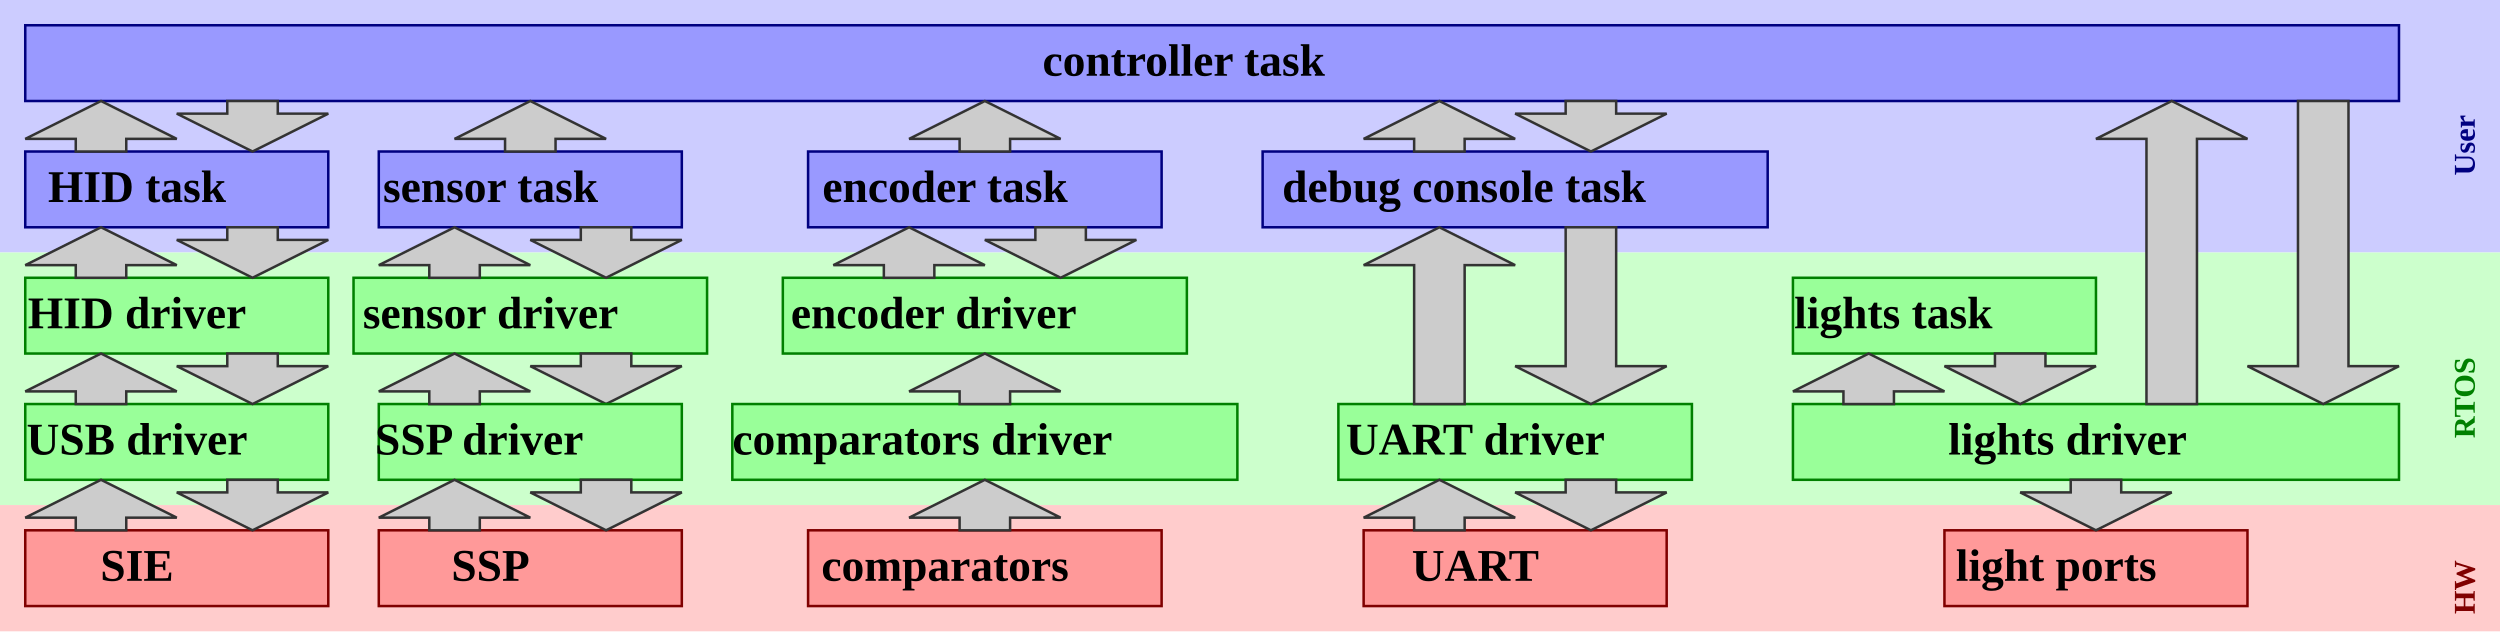
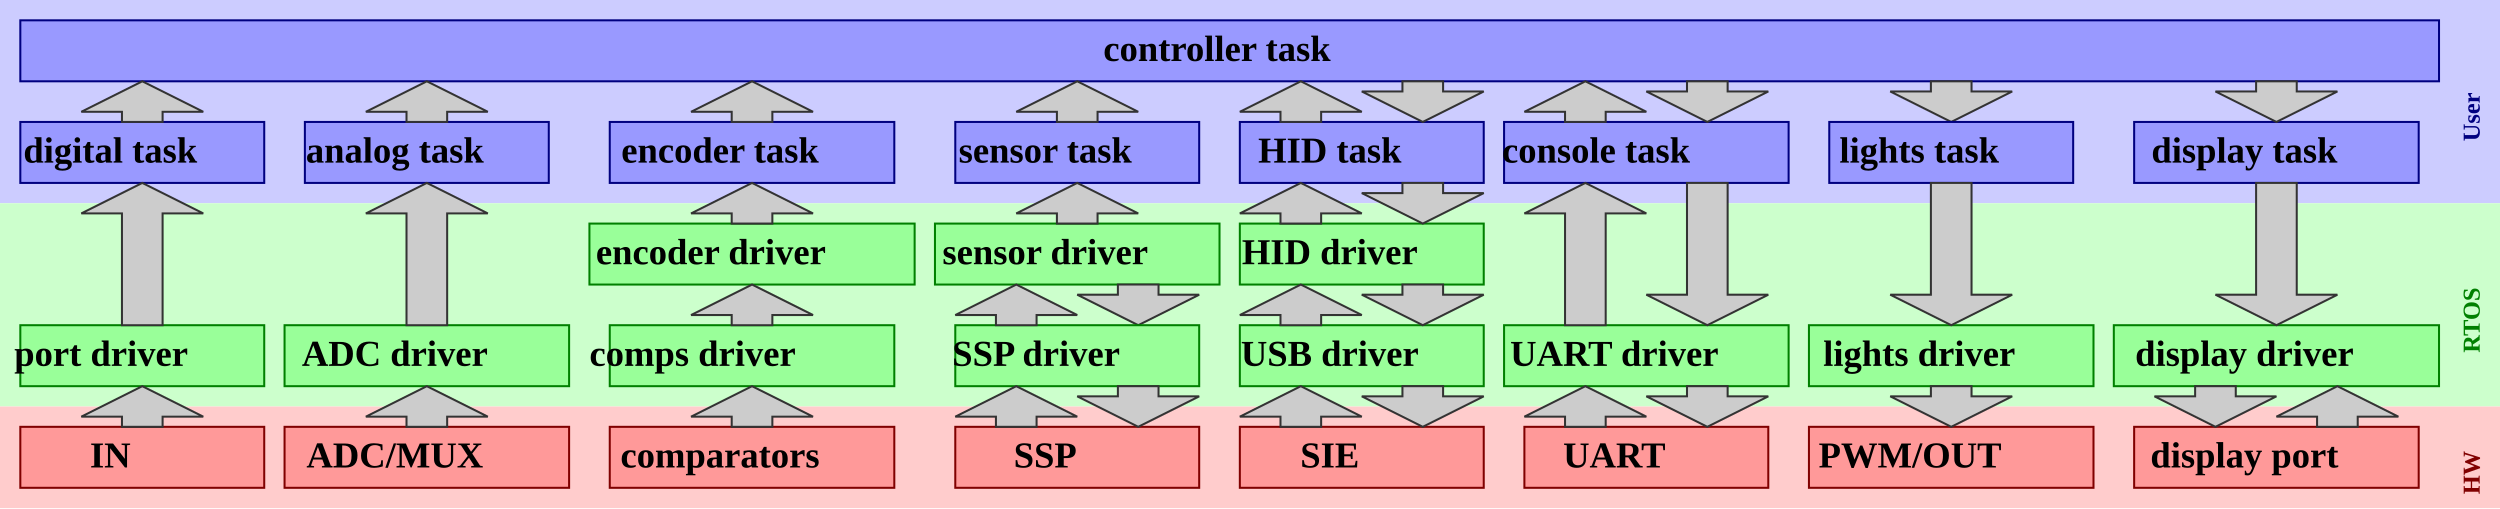
- <svg xmlns="http://www.w3.org/2000/svg" width="990" height="250" id="svg2" version="1.1">
+ <svg xmlns="http://www.w3.org/2000/svg" width="1230" height="250" id="svg2" version="1.1">
  <defs id="defs4" />
-   <g id="layer1" transform="translate(-270,687.6378)">
-     <rect style="color:#000000;fill:#ccccff;fill-opacity:1;fill-rule:nonzero;stroke:none;stroke-width:1;marker:none;visibility:visible;display:inline;overflow:visible;enable-background:accumulate" id="rect3876-8" width="990" height="100" x="270" y="-687.638" />
-     <rect style="color:#000000;fill:#ccffcc;fill-opacity:1;fill-rule:nonzero;stroke:none;stroke-width:1;marker:none;visibility:visible;display:inline;overflow:visible;enable-background:accumulate" id="rect3876" width="990" height="100" x="270" y="-587.638" />
-     <rect style="color:#000000;fill:#ffcccc;fill-opacity:1;fill-rule:nonzero;stroke:none;stroke-width:1;marker:none;visibility:visible;display:inline;overflow:visible;enable-background:accumulate" id="rect3871" width="990" height="50" x="270" y="-487.638" />
-     <g id="g4138" transform="translate(-40.00006,-300)">
+   <g id="layer1" transform="translate(-30,687.6378)">
+     <rect style="color:#000000;fill:#ccccff;fill-opacity:1;fill-rule:nonzero;stroke:none;stroke-width:1;marker:none;visibility:visible;display:inline;overflow:visible;enable-background:accumulate" id="rect3876-8" width="1230" height="100" x="30" y="-687.638" />
+     <rect style="color:#000000;fill:#ccffcc;fill-opacity:1;fill-rule:nonzero;stroke:none;stroke-width:1;marker:none;visibility:visible;display:inline;overflow:visible;enable-background:accumulate" id="rect3876" width="1230" height="100" x="30" y="-587.638" />
+     <rect style="color:#000000;fill:#ffcccc;fill-opacity:1;fill-rule:nonzero;stroke:none;stroke-width:1;marker:none;visibility:visible;display:inline;overflow:visible;enable-background:accumulate" id="rect3871" width="1230" height="50" x="30" y="-487.638" />
+     <g id="g4138" transform="translate(-300.0001,-300)">
      <rect y="-177.638" x="630" height="30" width="140" id="rect3908-3" style="color:#000000;fill:#ff9999;fill-opacity:1;fill-rule:nonzero;stroke:#800000;stroke-width:1;stroke-opacity:1;marker:none;visibility:visible;display:inline;overflow:visible;enable-background:accumulate" />
      <text id="text3910-17" y="-157.638" x="700" style="font-size:18px;font-style:normal;font-weight:bold;line-height:122%;letter-spacing:0px;word-spacing:0px;fill:#000000;fill-opacity:1;stroke:none;font-family:LM Roman 8;-inkscape-font-specification:LM Roman 8" xml:space="preserve">
        <tspan style="text-align:center;text-anchor:middle" y="-157.638" x="700" id="tspan3082">comparators</tspan>
      </text>
    </g>
-     <g id="g4138-8" transform="translate(-270,-230)">
+     <g id="g4138-8" transform="translate(-190,-230)">
      <rect y="-247.638" x="690" height="30" width="120" id="rect3908-3-0" style="color:#000000;fill:#ff9999;fill-opacity:1;fill-rule:nonzero;stroke:#800000;stroke-width:1;stroke-opacity:1;marker:none;visibility:visible;display:inline;overflow:visible;enable-background:accumulate" />
      <text id="text3910-17-4" y="-227.638" x="750" style="font-size:18px;font-style:normal;font-weight:bold;line-height:122%;letter-spacing:0px;word-spacing:0px;fill:#000000;fill-opacity:1;stroke:none;font-family:LM Roman 8;-inkscape-font-specification:LM Roman 8" xml:space="preserve">
        <tspan style="text-align:center;text-anchor:middle" y="-227.638" x="750" id="tspan3912-1-9">SSP</tspan>
      </text>
    </g>
-     <g id="g4138-8-5" transform="translate(-410,-230)">
+     <g id="g4138-8-5" transform="translate(-50,-230)">
      <rect y="-247.638" x="690" height="30" width="120" id="rect3908-3-0-7" style="color:#000000;fill:#ff9999;fill-opacity:1;fill-rule:nonzero;stroke:#800000;stroke-width:1;stroke-opacity:1;marker:none;visibility:visible;display:inline;overflow:visible;enable-background:accumulate" />
      <text id="text3910-17-4-0" y="-227.638" x="750" style="font-size:18px;font-style:normal;font-weight:bold;line-height:122%;letter-spacing:0px;word-spacing:0px;fill:#000000;fill-opacity:1;stroke:none;font-family:LM Roman 8;-inkscape-font-specification:LM Roman 8" xml:space="preserve">
        <tspan style="text-align:center;text-anchor:middle" y="-227.638" x="750" id="tspan3912-1-9-5">SIE</tspan>
      </text>
    </g>
-     <g id="g4138-8-5-9-6" transform="translate(120,-230)">
+     <g id="g4138-8-5-9-6" transform="translate(90,-230)">
      <rect y="-247.638" x="690" height="30" width="120" id="rect3908-3-0-7-1-6" style="color:#000000;fill:#ff9999;fill-opacity:1;fill-rule:nonzero;stroke:#800000;stroke-width:1;stroke-opacity:1;marker:none;visibility:visible;display:inline;overflow:visible;enable-background:accumulate" />
      <text id="text3910-17-4-0-8-6" y="-227.638" x="750" style="font-size:18px;font-style:normal;font-weight:bold;line-height:122%;letter-spacing:0px;word-spacing:0px;fill:#000000;fill-opacity:1;stroke:none;font-family:LM Roman 8;-inkscape-font-specification:LM Roman 8" xml:space="preserve">
        <tspan style="text-align:center;text-anchor:middle" y="-227.638" x="750" id="tspan3912-1-9-5-8-8">UART</tspan>
      </text>
    </g>
-     <g id="g4138-8-5-9" transform="translate(209.9999,-310)">
-       <rect y="-167.638" x="830" height="30" width="120" id="rect3908-3-0-7-1" style="color:#000000;fill:#ff9999;fill-opacity:1;fill-rule:nonzero;stroke:#800000;stroke-width:1;stroke-opacity:1;marker:none;visibility:visible;display:inline;overflow:visible;enable-background:accumulate" />
-       <text id="text3910-17-4-0-8" y="-147.638" x="890" style="font-size:18px;font-style:normal;font-weight:bold;line-height:122%;letter-spacing:0px;word-spacing:0px;fill:#000000;fill-opacity:1;stroke:none;font-family:LM Roman 8;-inkscape-font-specification:LM Roman 8" xml:space="preserve">
-         <tspan style="text-align:center;text-anchor:middle" y="-147.638" x="890" id="tspan3912-1-9-5-8">light ports</tspan>
-       </text>
-     </g>
-     <g id="g3102" transform="translate(-50,2e-5)">
+     <g id="g4138-8-5-9" transform="translate(99.99994,-310)">
+       <g id="g3417">
+         <rect style="color:#000000;fill:#ff9999;fill-opacity:1;fill-rule:nonzero;stroke:#800000;stroke-width:1;stroke-opacity:1;marker:none;visibility:visible;display:inline;overflow:visible;enable-background:accumulate" id="rect3908-3-0-7-1" width="140" height="30" x="820" y="-167.638" />
+         <text xml:space="preserve" style="font-size:18px;font-style:normal;font-weight:bold;line-height:122%;letter-spacing:0px;word-spacing:0px;fill:#000000;fill-opacity:1;stroke:none;font-family:LM Roman 8;-inkscape-font-specification:LM Roman 8" x="890" y="-147.638" id="text3910-17-4-0-8">
+           <tspan id="tspan3912-1-9-5-8" x="890" y="-147.638" style="text-align:center;text-anchor:middle">PWM/OUT</tspan>
+         </text>
+       </g>
+     </g>
+     <g id="g3102" transform="translate(-310,-5.2343751e-6)">
      <g id="g3147" transform="translate(-20,130)">
        <rect style="color:#000000;fill:#99ff99;fill-opacity:1;fill-rule:nonzero;stroke:#008000;stroke-width:1;stroke-opacity:1;marker:none;visibility:visible;display:inline;overflow:visible;enable-background:accumulate" id="rect3908" width="160" height="30" x="650" y="-707.638" />
        <text xml:space="preserve" style="font-size:18px;font-style:normal;font-weight:bold;line-height:122%;letter-spacing:0px;word-spacing:0px;fill:#000000;fill-opacity:1;stroke:none;font-family:LM Roman 8;-inkscape-font-specification:LM Roman 8" x="730" y="-687.638" id="text3910">
          <tspan id="tspan3086" x="730" y="-687.638" style="text-align:center;text-anchor:middle">encoder driver</tspan>
        </text>
      </g>
    </g>
-     <g id="g3582" transform="translate(-540,1.4765625e-5)">
+     <g id="g3582" transform="translate(-460,4.7656249e-6)">
      <rect y="-577.638" x="950" height="30" width="140" id="rect3908-4" style="color:#000000;fill:#99ff99;fill-opacity:1;fill-rule:nonzero;stroke:#008000;stroke-width:1;stroke-opacity:1;marker:none;visibility:visible;display:inline;overflow:visible;enable-background:accumulate" />
      <text id="text3910-1" y="-557.638" x="1020" style="font-size:18px;font-style:normal;font-weight:bold;line-height:122%;letter-spacing:0px;word-spacing:0px;fill:#000000;fill-opacity:1;stroke:none;font-family:LM Roman 8;-inkscape-font-specification:LM Roman 8" xml:space="preserve">
        <tspan style="text-align:center;text-anchor:middle" y="-557.638" x="1020" id="tspan3062">sensor driver</tspan>
      </text>
    </g>
-     <g id="g3954" transform="translate(-750,2.7382813e-5)">
+     <g id="g3954" transform="translate(-390,-5.2343751e-6)">
      <rect y="-527.638" x="1030" height="30" width="120" id="rect3908-4-9" style="color:#000000;fill:#99ff99;fill-opacity:1;fill-rule:nonzero;stroke:#008000;stroke-width:1;stroke-opacity:1;marker:none;visibility:visible;display:inline;overflow:visible;enable-background:accumulate" />
      <text id="text3910-1-0" y="-507.638" x="1090" style="font-size:18px;font-style:normal;font-weight:bold;line-height:122%;letter-spacing:0px;word-spacing:0px;fill:#000000;fill-opacity:1;stroke:none;font-family:LM Roman 8;-inkscape-font-specification:LM Roman 8" xml:space="preserve">
        <tspan style="text-align:center;text-anchor:middle" y="-507.638" x="1090" id="tspan3912-0-3">USB driver</tspan>
      </text>
    </g>
-     <rect style="color:#000000;fill:#99ff99;fill-opacity:1;fill-rule:nonzero;stroke:#008000;stroke-width:1;stroke-opacity:1;marker:none;visibility:visible;display:inline;overflow:visible;enable-background:accumulate" id="rect3908-4-9-7" width="240" height="30" x="980" y="-527.638" />
-     <text xml:space="preserve" style="font-size:18px;font-style:normal;font-weight:bold;line-height:122%;letter-spacing:0px;word-spacing:0px;fill:#000000;fill-opacity:1;stroke:none;font-family:LM Roman 8;-inkscape-font-specification:LM Roman 8" x="1100" y="-507.638" id="text3910-1-0-1">
-       <tspan id="tspan3912-0-3-7" x="1100" y="-507.638" style="text-align:center;text-anchor:middle">lights driver</tspan>
-     </text>
-     <rect style="color:#000000;fill:#9999ff;fill-opacity:1;fill-rule:nonzero;stroke:#000080;stroke-width:1;stroke-opacity:1;marker:none;visibility:visible;display:inline;overflow:visible;enable-background:accumulate" id="rect3908-4-9-5-0" width="940" height="30" x="280" y="-677.638" />
-     <text xml:space="preserve" style="font-size:18px;font-style:normal;font-weight:bold;line-height:122%;letter-spacing:0px;word-spacing:0px;fill:#000000;fill-opacity:1;stroke:none;font-family:LM Roman 8;-inkscape-font-specification:LM Roman 8" x="750" y="-657.638" id="text3910-1-0-3-6">
-       <tspan id="tspan3912-0-3-0-8" x="750" y="-657.638" style="text-align:center;text-anchor:middle">controller task</tspan>
-     </text>
-     <g id="g3925" transform="translate(-50,2e-5)">
+     <g id="g3236" transform="translate(0,300)">
+       <rect y="-827.638" x="920" height="30" width="140" id="rect3908-4-9-7" style="color:#000000;fill:#99ff99;fill-opacity:1;fill-rule:nonzero;stroke:#008000;stroke-width:1;stroke-opacity:1;marker:none;visibility:visible;display:inline;overflow:visible;enable-background:accumulate" />
+       <text id="text3910-1-0-1" y="-807.638" x="990" style="font-size:18px;font-style:normal;font-weight:bold;line-height:122%;letter-spacing:0px;word-spacing:0px;fill:#000000;fill-opacity:1;stroke:none;font-family:LM Roman 8;-inkscape-font-specification:LM Roman 8" xml:space="preserve">
+         <tspan style="text-align:center;text-anchor:middle" y="-807.638" x="990" id="tspan3912-0-3-7">lights driver</tspan>
+       </text>
+     </g>
+     <rect style="color:#000000;fill:#9999ff;fill-opacity:1;fill-rule:nonzero;stroke:#000080;stroke-width:1;stroke-opacity:1;marker:none;visibility:visible;display:inline;overflow:visible;enable-background:accumulate" id="rect3908-4-9-5-0" width="1190" height="30" x="40" y="-677.638" />
+     <text xml:space="preserve" style="font-size:18px;font-style:normal;font-weight:bold;line-height:122%;letter-spacing:0px;word-spacing:0px;fill:#000000;fill-opacity:1;stroke:none;font-family:LM Roman 8;-inkscape-font-specification:LM Roman 8" x="640" y="-657.638" id="text3910-1-0-3-6">
+       <tspan id="tspan3912-0-3-0-8" x="640" y="-657.638" style="text-align:center;text-anchor:middle">controller task</tspan>
+     </text>
+     <g id="g3925" transform="translate(-310,-5.2343751e-6)">
      <rect y="-627.638" x="640" height="30" width="140" id="rect3908-4-9-5" style="color:#000000;fill:#9999ff;fill-opacity:1;fill-rule:nonzero;stroke:#000080;stroke-width:1;stroke-opacity:1;marker:none;visibility:visible;display:inline;overflow:visible;enable-background:accumulate" />
      <text id="text3910-1-0-3" y="-607.638" x="710" style="font-size:18px;font-style:normal;font-weight:bold;line-height:122%;letter-spacing:0px;word-spacing:0px;fill:#000000;fill-opacity:1;stroke:none;font-family:LM Roman 8;-inkscape-font-specification:LM Roman 8" xml:space="preserve">
        <tspan style="text-align:center;text-anchor:middle" y="-607.638" x="710" id="tspan3912-0-3-0">encoder task</tspan>
      </text>
    </g>
    <text xml:space="preserve" style="font-size:12px;font-style:normal;font-variant:normal;font-weight:bold;font-stretch:normal;text-align:center;line-height:122%;letter-spacing:0px;word-spacing:0px;text-anchor:middle;fill:#800000;fill-opacity:1;stroke:none;font-family:LM Roman 6;-inkscape-font-specification:LM Roman 6 Bold" x="462.638" y="1250" id="text3896" transform="matrix(0,-1,1,0,0,0)">
      <tspan id="tspan3898" x="462.638" y="1250" style="font-size:12px;font-style:normal;font-variant:normal;font-weight:bold;font-stretch:normal;text-align:center;text-anchor:middle;fill:#800000;font-family:LM Roman 6;-inkscape-font-specification:LM Roman 6 Bold">HW</tspan>
    </text>
    <text xml:space="preserve" style="font-size:12px;font-style:normal;font-variant:normal;font-weight:bold;font-stretch:normal;text-align:center;line-height:122%;letter-spacing:0px;word-spacing:0px;text-anchor:middle;fill:#008000;fill-opacity:1;stroke:none;font-family:LM Roman 6;-inkscape-font-specification:LM Roman 6 Bold" x="537.638" y="1250" id="text3900" transform="matrix(0,-1,1,0,0,0)">
      <tspan x="537.638" y="1250" style="font-size:12px;font-style:normal;font-variant:normal;font-weight:bold;font-stretch:normal;text-align:center;text-anchor:middle;fill:#008000;font-family:LM Roman 6;-inkscape-font-specification:LM Roman 6 Bold" id="tspan4031">RTOS</tspan>
    </text>
    <text xml:space="preserve" style="font-size:12px;font-style:normal;font-variant:normal;font-weight:bold;font-stretch:normal;text-align:center;line-height:122%;letter-spacing:0px;word-spacing:0px;text-anchor:middle;fill:#000080;fill-opacity:1;stroke:none;font-family:LM Roman 6;-inkscape-font-specification:LM Roman 6 Bold" x="637.638" y="1250" id="text3904" transform="matrix(0,-1,1,0,0,0)">
      <tspan x="637.638" y="1250" style="font-size:12px;font-style:normal;font-variant:normal;font-weight:bold;font-stretch:normal;text-align:center;text-anchor:middle;fill:#000080;font-family:LM Roman 6;-inkscape-font-specification:LM Roman 6 Bold" id="tspan4645">User</tspan>
    </text>
-     <g id="g3468" transform="translate(-480,1.4765625e-5)">
-       <rect y="-627.638" x="900" height="30" width="120" id="rect3908-4-9-5-00" style="color:#000000;fill:#9999ff;fill-opacity:1;fill-rule:nonzero;stroke:#000080;stroke-width:1;stroke-opacity:1;marker:none;visibility:visible;display:inline;overflow:visible;enable-background:accumulate" />
-       <text id="text3910-1-0-3-4" y="-607.638" x="960" style="font-size:18px;font-style:normal;font-weight:bold;line-height:122%;letter-spacing:0px;word-spacing:0px;fill:#000000;fill-opacity:1;stroke:none;font-family:LM Roman 8;-inkscape-font-specification:LM Roman 8" xml:space="preserve">
-         <tspan style="text-align:center;text-anchor:middle" y="-607.638" x="960" id="tspan3912-0-3-0-1">sensor task</tspan>
-       </text>
-     </g>
-     <g id="g3920" transform="translate(-750,2.7382813e-5)">
+     <g id="g3425" transform="translate(90,300)">
+       <rect y="-927.638" x="410" height="30" width="120" id="rect3908-4-9-5-00" style="color:#000000;fill:#9999ff;fill-opacity:1;fill-rule:nonzero;stroke:#000080;stroke-width:1;stroke-opacity:1;marker:none;visibility:visible;display:inline;overflow:visible;enable-background:accumulate" />
+       <text id="text3910-1-0-3-4" y="-907.638" x="470" style="font-size:18px;font-style:normal;font-weight:bold;line-height:122%;letter-spacing:0px;word-spacing:0px;fill:#000000;fill-opacity:1;stroke:none;font-family:LM Roman 8;-inkscape-font-specification:LM Roman 8" xml:space="preserve">
+         <tspan style="text-align:center;text-anchor:middle" y="-907.638" x="470" id="tspan3912-0-3-0-1">sensor task</tspan>
+       </text>
+     </g>
+     <g id="g3920" transform="translate(-390,-5.2343751e-6)">
      <rect y="-627.638" x="1030" height="30" width="120" id="rect3908-4-9-5-3" style="color:#000000;fill:#9999ff;fill-opacity:1;fill-rule:nonzero;stroke:#000080;stroke-width:1;stroke-opacity:1;marker:none;visibility:visible;display:inline;overflow:visible;enable-background:accumulate" />
      <text id="text3910-1-0-3-7" y="-607.638" x="1090" style="font-size:18px;font-style:normal;font-weight:bold;line-height:122%;letter-spacing:0px;word-spacing:0px;fill:#000000;fill-opacity:1;stroke:none;font-family:LM Roman 8;-inkscape-font-specification:LM Roman 8" xml:space="preserve">
        <tspan style="text-align:center;text-anchor:middle" y="-607.638" x="1090" id="tspan3912-0-3-0-4">HID task</tspan>
      </text>
    </g>
-     <g id="g3949" transform="translate(-750,2.7382813e-5)">
+     <g id="g3949" transform="translate(-390,-5.2343751e-6)">
      <rect y="-577.638" x="1030" height="30" width="120" id="rect3908-4-9-6-5-6" style="color:#000000;fill:#99ff99;fill-opacity:1;fill-rule:nonzero;stroke:#008000;stroke-width:1;stroke-opacity:1;marker:none;visibility:visible;display:inline;overflow:visible;enable-background:accumulate" />
      <text id="text3910-1-0-3-7-0" y="-557.638" x="1090" style="font-size:18px;font-style:normal;font-weight:bold;line-height:122%;letter-spacing:0px;word-spacing:0px;fill:#000000;fill-opacity:1;stroke:none;font-family:LM Roman 8;-inkscape-font-specification:LM Roman 8" xml:space="preserve">
        <tspan style="text-align:center;text-anchor:middle" y="-557.638" x="1090" id="tspan3912-0-3-0-4-0">HID driver</tspan>
      </text>
    </g>
-     <path style="fill:#cccccc;fill-opacity:1;stroke:#333333;stroke-width:1px;stroke-linecap:butt;stroke-linejoin:miter;stroke-opacity:1" d="m 510,-547.638 10,0 0,5 20,0 -30,15 -30,-15 20,0 0,-5 z" id="path4145-9-9-7-4-4-0" />
-     <g transform="translate(-540,50.00001)" id="g3473-6">
+     <path style="fill:#cccccc;fill-opacity:1;stroke:#333333;stroke-width:1px;stroke-linecap:butt;stroke-linejoin:miter;stroke-opacity:1" d="m 590,-547.638 10,0 0,5 20,0 -30,15 -30,-15 20,0 0,-5 z" id="path4145-9-9-7-4-4-0" />
+     <g transform="translate(-460,50)" id="g3473-6">
      <g id="g3505">
        <rect style="color:#000000;fill:#99ff99;fill-opacity:1;fill-rule:nonzero;stroke:#008000;stroke-width:1;stroke-opacity:1;marker:none;visibility:visible;display:inline;overflow:visible;enable-background:accumulate" id="rect3908-4-1" width="120" height="30" x="960" y="-577.638" />
        <text xml:space="preserve" style="font-size:18px;font-style:normal;font-weight:bold;line-height:122%;letter-spacing:0px;word-spacing:0px;fill:#000000;fill-opacity:1;stroke:none;font-family:LM Roman 8;-inkscape-font-specification:LM Roman 8" x="1020" y="-557.638" id="text3910-1-5">
          <tspan id="tspan3062-3" x="1020" y="-557.638" style="text-align:center;text-anchor:middle">SSP driver</tspan>
        </text>
      </g>
    </g>
-     <g id="g3944" transform="translate(-30,1e-5)">
+     <g id="g3944" transform="translate(-60,-5.2343751e-6)">
      <rect y="-527.638" x="830" height="30" width="140" id="rect3908-4-9-7-3-4" style="color:#000000;fill:#99ff99;fill-opacity:1;fill-rule:nonzero;stroke:#008000;stroke-width:1;stroke-opacity:1;marker:none;visibility:visible;display:inline;overflow:visible;enable-background:accumulate" />
      <text id="text3910-1-0-1-0-3" y="-507.638" x="900" style="font-size:18px;font-style:normal;font-weight:bold;line-height:122%;letter-spacing:0px;word-spacing:0px;fill:#000000;fill-opacity:1;stroke:none;font-family:LM Roman 8;-inkscape-font-specification:LM Roman 8" xml:space="preserve">
        <tspan style="text-align:center;text-anchor:middle" y="-507.638" x="900" id="tspan3912-0-3-7-5-1">UART driver</tspan>
      </text>
    </g>
-     <g id="g3468-2" transform="translate(-180,-9.999993)">
+     <g id="g3468-2" transform="translate(-180,-10.00001)">
      <g id="g3641" transform="translate(90,10)">
-         <rect style="color:#000000;fill:#9999ff;fill-opacity:1;fill-rule:nonzero;stroke:#000080;stroke-width:1;stroke-opacity:1;marker:none;visibility:visible;display:inline;overflow:visible;enable-background:accumulate" id="rect3908-4-9-5-00-1" width="200" height="30" x="860" y="-627.638" />
-         <text xml:space="preserve" style="font-size:18px;font-style:normal;font-weight:bold;line-height:122%;letter-spacing:0px;word-spacing:0px;fill:#000000;fill-opacity:1;stroke:none;font-family:LM Roman 8;-inkscape-font-specification:LM Roman 8" x="960" y="-607.638" id="text3910-1-0-3-4-9">
-           <tspan id="tspan3912-0-3-0-1-1" x="960" y="-607.638" style="text-align:center;text-anchor:middle">debug console task</tspan>
-         </text>
-       </g>
-     </g>
-     <g transform="translate(-60,50.00002)" id="g3102-7">
+         <g id="g3185" transform="translate(0,-1.2617188e-5)">
+           <rect y="-627.638" x="860" height="30" width="140" id="rect3908-4-9-5-00-1" style="color:#000000;fill:#9999ff;fill-opacity:1;fill-rule:nonzero;stroke:#000080;stroke-width:1;stroke-opacity:1;marker:none;visibility:visible;display:inline;overflow:visible;enable-background:accumulate" />
+           <text id="text3910-1-0-3-4-9" y="-607.638" x="930" style="font-size:18px;font-style:normal;font-weight:bold;line-height:122%;letter-spacing:0px;word-spacing:0px;fill:#000000;fill-opacity:1;stroke:none;font-family:LM Roman 8;-inkscape-font-specification:LM Roman 8" xml:space="preserve">
+             <tspan style="text-align:center;text-anchor:middle" y="-607.638" x="930" id="tspan3912-0-3-0-1-1">console task</tspan>
+           </text>
+         </g>
+       </g>
+     </g>
+     <g transform="translate(-320,49.99999)" id="g3102-7">
      <g id="g3147-1" transform="translate(-20,130)">
        <g id="g3676" transform="translate(10,-1.6171875e-6)">
-           <rect y="-707.638" x="630" height="30" width="200" id="rect3908-35" style="color:#000000;fill:#99ff99;fill-opacity:1;fill-rule:nonzero;stroke:#008000;stroke-width:1;stroke-opacity:1;marker:none;visibility:visible;display:inline;overflow:visible;enable-background:accumulate" />
-           <text id="text3910-8" y="-687.638" x="730" style="font-size:18px;font-style:normal;font-weight:bold;line-height:122%;letter-spacing:0px;word-spacing:0px;fill:#000000;fill-opacity:1;stroke:none;font-family:LM Roman 8;-inkscape-font-specification:LM Roman 8" xml:space="preserve">
-             <tspan style="text-align:center;text-anchor:middle" y="-687.638" x="730" id="tspan3086-1">comparators driver</tspan>
-           </text>
+           <g id="g3262">
+             <rect style="color:#000000;fill:#99ff99;fill-opacity:1;fill-rule:nonzero;stroke:#008000;stroke-width:1;stroke-opacity:1;marker:none;visibility:visible;display:inline;overflow:visible;enable-background:accumulate" id="rect3908-35" width="140" height="30" x="660" y="-707.638" />
+             <text xml:space="preserve" style="font-size:18px;font-style:normal;font-weight:bold;line-height:122%;letter-spacing:0px;word-spacing:0px;fill:#000000;fill-opacity:1;stroke:none;font-family:LM Roman 8;-inkscape-font-specification:LM Roman 8" x="730" y="-687.638" id="text3910-8">
+               <tspan id="tspan3086-1" x="730" y="-687.638" style="text-align:center;text-anchor:middle">comps driver</tspan>
+             </text>
+           </g>
        </g>
      </g>
    </g>
-     <g id="g3403-4" transform="translate(30,230)">
-       <g id="g3801" transform="translate(0,-2.6171874e-6)">
-         <rect style="color:#000000;fill:#99ff99;fill-opacity:1;fill-rule:nonzero;stroke:#008000;stroke-width:1;stroke-opacity:1;marker:none;visibility:visible;display:inline;overflow:visible;enable-background:accumulate" id="rect3908-4-9-6-5-9" width="120" height="30" x="950" y="-807.638" />
-         <text xml:space="preserve" style="font-size:18px;font-style:normal;font-weight:bold;line-height:122%;letter-spacing:0px;word-spacing:0px;fill:#000000;fill-opacity:1;stroke:none;font-family:LM Roman 8;-inkscape-font-specification:LM Roman 8" x="1010" y="-787.638" id="text3910-1-0-3-7-7">
-           <tspan id="tspan3912-0-3-0-4-5" x="1010" y="-787.638" style="text-align:center;text-anchor:middle">lights task</tspan>
-         </text>
-       </g>
-     </g>
-     <path style="fill:#cccccc;fill-opacity:1;stroke:#333333;stroke-width:1px;stroke-linecap:butt;stroke-linejoin:miter;stroke-opacity:1" d="m 660,-477.638 10,0 0,-5 20,0 -30,-15 -30,15 20,0 0,5 z" id="path4145-4" />
-     <path style="fill:#cccccc;fill-opacity:1;stroke:#333333;stroke-width:1px;stroke-linecap:butt;stroke-linejoin:miter;stroke-opacity:1" d="m 370,-497.638 10,0 0,5 20,0 -30,15 -30,-15 20,0 0,-5 z" id="path4145-9-9" />
-     <path style="fill:#cccccc;fill-opacity:1;stroke:#333333;stroke-width:1px;stroke-linecap:butt;stroke-linejoin:miter;stroke-opacity:1" d="m 310,-477.638 10,0 0,-5 20,0 -30,-15 -30,15 20,0 0,5 z" id="path4145-4-5-0" />
-     <path style="fill:#cccccc;fill-opacity:1;stroke:#333333;stroke-width:1px;stroke-linecap:butt;stroke-linejoin:miter;stroke-opacity:1" d="m 1100,-497.638 10,0 0,5 20,0 -30,15 -30,-15 20,0 0,-5 z" id="path4145-9-9-5" />
-     <path style="fill:#cccccc;fill-opacity:1;stroke:#333333;stroke-width:1px;stroke-linecap:butt;stroke-linejoin:miter;stroke-opacity:1" d="m 370,-547.638 10,0 0,5 20,0 -30,15 -30,-15 20,0 0,-5 z" id="path4145-9-9-7-4-4" />
-     <path style="fill:#cccccc;fill-opacity:1;stroke:#333333;stroke-width:1px;stroke-linecap:butt;stroke-linejoin:miter;stroke-opacity:1" d="m 310,-527.638 10,0 0,-5 20,0 -30,-15 -30,15 20,0 0,5 z" id="path4145-4-5-0-1-3" />
-     <path style="fill:#cccccc;fill-opacity:1;stroke:#333333;stroke-width:1px;stroke-linecap:butt;stroke-linejoin:miter;stroke-opacity:1" d="m 450,-527.638 10,0 0,-5 20,0 -30,-15 -30,15 20,0 0,5 z" id="path4145-4-5-0-1-3-0" />
-     <path style="fill:#cccccc;fill-opacity:1;stroke:#333333;stroke-width:1px;stroke-linecap:butt;stroke-linejoin:miter;stroke-opacity:1" d="m 510,-597.638 10,0 0,5 20,0 -30,15 -30,-15 20,0 0,-5 z" id="path4145-9-9-7-4-4-07" />
-     <path style="fill:#cccccc;fill-opacity:1;stroke:#333333;stroke-width:1px;stroke-linecap:butt;stroke-linejoin:miter;stroke-opacity:1" d="m 450,-577.638 10,0 0,-5 20,0 -30,-15 -30,15 20,0 0,5 z" id="path4145-4-5-0-1-3-2" />
-     <path style="fill:#cccccc;fill-opacity:1;stroke:#333333;stroke-width:1px;stroke-linecap:butt;stroke-linejoin:miter;stroke-opacity:1" d="m 510,-497.638 10,0 0,5 20,0 -30,15 -30,-15 20,0 0,-5 z" id="path4145-9-9-7-4-4-0-0" />
-     <path style="fill:#cccccc;fill-opacity:1;stroke:#333333;stroke-width:1px;stroke-linecap:butt;stroke-linejoin:miter;stroke-opacity:1" d="m 450,-477.638 10,0 0,-5 20,0 -30,-15 -30,15 20,0 0,5 z" id="path4145-4-5-0-1-3-0-1" />
-     <path style="fill:#cccccc;fill-opacity:1;stroke:#333333;stroke-width:1px;stroke-linecap:butt;stroke-linejoin:miter;stroke-opacity:1" d="m 900,-497.638 10,0 0,5 20,0 -30,15 -30,-15 20,0 0,-5 z" id="path4145-9-9-4-4" />
-     <path style="fill:#cccccc;fill-opacity:1;stroke:#333333;stroke-width:1px;stroke-linecap:butt;stroke-linejoin:miter;stroke-opacity:1" d="m 840,-477.638 10,0 0,-5 20,0 -30,-15 -30,15 20,0 0,5 z" id="path4145-4-5-0-8-1" />
-     <path style="fill:#cccccc;fill-opacity:1;stroke:#333333;stroke-width:1px;stroke-linecap:butt;stroke-linejoin:miter;stroke-opacity:1" d="m 660,-527.638 10,0 0,-5 20,0 -30,-15 -30,15 20,0 0,5 z" id="path4145-4-5" />
-     <path style="fill:#cccccc;fill-opacity:1;stroke:#333333;stroke-width:1px;stroke-linecap:butt;stroke-linejoin:miter;stroke-opacity:1" d="m 630,-577.638 10,0 0,-5 20,0 -30,-15 -30,15 20,0 0,5 z" id="path4145-4-5-2" />
-     <path style="fill:#cccccc;fill-opacity:1;stroke:#333333;stroke-width:1px;stroke-linecap:butt;stroke-linejoin:miter;stroke-opacity:1" d="m 690,-597.638 10,0 0,5 20,0 -30,15 -30,-15 20,0 0,-5 z" id="path4145-9-9-7-4-4-1" />
-     <path style="fill:#cccccc;fill-opacity:1;stroke:#333333;stroke-width:1px;stroke-linecap:butt;stroke-linejoin:miter;stroke-opacity:1" d="m 900,-597.638 10,0 0,55 20,0 -30,15 -30,-15 20,0 0,-55 z" id="path4145-9-9-4-5-31-8" />
-     <path style="fill:#cccccc;fill-opacity:1;stroke:#333333;stroke-width:1px;stroke-linecap:butt;stroke-linejoin:miter;stroke-opacity:1" d="m 840,-527.638 10,0 0,-55 20,0 -30,-15 -30,15 20,0 0,55 z" id="path4145-4-5-0-8-1-92-4-28-8" />
-     <path style="fill:#cccccc;fill-opacity:1;stroke:#333333;stroke-width:1px;stroke-linecap:butt;stroke-linejoin:miter;stroke-opacity:1" d="m 1190,-647.638 10,0 0,105 20,0 -30,15 -30,-15 20,0 0,-105 z" id="path4145-9-9-4-5-31-2" />
-     <path style="fill:#cccccc;fill-opacity:1;stroke:#333333;stroke-width:1px;stroke-linecap:butt;stroke-linejoin:miter;stroke-opacity:1" d="m 1130,-527.638 10,0 0,-105 20,0 -30,-15 -30,15 20,0 0,105 z" id="path4145-4-5-0-8-1-92-4-28-2" />
-     <path style="fill:#cccccc;fill-opacity:1;stroke:#333333;stroke-width:1px;stroke-linecap:butt;stroke-linejoin:miter;stroke-opacity:1" d="m 1070,-547.638 10,0 0,5 20,0 -30,15 -30,-15 20,0 0,-5 z" id="path4145-9-9-7-4-4-9" />
-     <path style="fill:#cccccc;fill-opacity:1;stroke:#333333;stroke-width:1px;stroke-linecap:butt;stroke-linejoin:miter;stroke-opacity:1" d="m 1010,-527.638 10,0 0,-5 20,0 -30,-15 -30,15 20,0 0,5 z" id="path4145-4-5-0-1-3-6" />
-     <path style="fill:#cccccc;fill-opacity:1;stroke:#333333;stroke-width:1px;stroke-linecap:butt;stroke-linejoin:miter;stroke-opacity:1" d="m 370,-597.638 10,0 0,5 20,0 -30,15 -30,-15 20,0 0,-5 z" id="path4145-9-9-7-4-4-4" />
-     <path style="fill:#cccccc;fill-opacity:1;stroke:#333333;stroke-width:1px;stroke-linecap:butt;stroke-linejoin:miter;stroke-opacity:1" d="m 310,-577.638 10,0 0,-5 20,0 -30,-15 -30,15 20,0 0,5 z" id="path4145-4-5-0-1-3-4" />
-     <path style="fill:#cccccc;fill-opacity:1;stroke:#333333;stroke-width:1px;stroke-linecap:butt;stroke-linejoin:miter;stroke-opacity:1" d="m 480,-627.638 10,0 0,-5 20,0 -30,-15 -30,15 20,0 0,5 z" id="path4145-4-5-0-1-3-4-3" />
-     <path style="fill:#cccccc;fill-opacity:1;stroke:#333333;stroke-width:1px;stroke-linecap:butt;stroke-linejoin:miter;stroke-opacity:1" d="m 660,-627.638 10,0 0,-5 20,0 -30,-15 -30,15 20,0 0,5 z" id="path4145-4-5-0-1-3-4-7" />
-     <path style="fill:#cccccc;fill-opacity:1;stroke:#333333;stroke-width:1px;stroke-linecap:butt;stroke-linejoin:miter;stroke-opacity:1" d="m 900,-647.638 10,0 0,5 20,0 -30,15 -30,-15 20,0 0,-5 z" id="path4145-9-9-7-4-4-4-3" />
-     <path style="fill:#cccccc;fill-opacity:1;stroke:#333333;stroke-width:1px;stroke-linecap:butt;stroke-linejoin:miter;stroke-opacity:1" d="m 840,-627.638 10,0 0,-5 20,0 -30,-15 -30,15 20,0 0,5 z" id="path4145-4-5-0-1-3-4-2" />
-     <path style="fill:#cccccc;fill-opacity:1;stroke:#333333;stroke-width:1px;stroke-linecap:butt;stroke-linejoin:miter;stroke-opacity:1" d="m 370,-647.638 10,0 0,5 20,0 -30,15 -30,-15 20,0 0,-5 z" id="path4145-9-9-7-4-4-4-69" />
-     <path style="fill:#cccccc;fill-opacity:1;stroke:#333333;stroke-width:1px;stroke-linecap:butt;stroke-linejoin:miter;stroke-opacity:1" d="m 310,-627.638 10,0 0,-5 20,0 -30,-15 -30,15 20,0 0,5 z" id="path4145-4-5-0-1-3-4-71" />
+     <path style="fill:#cccccc;fill-opacity:1;stroke:#333333;stroke-width:1px;stroke-linecap:butt;stroke-linejoin:miter;stroke-opacity:1" d="m 400,-477.638 10,0 0,-5 20,0 -30,-15 -30,15 20,0 0,5 z" id="path4145-4" />
+     <path style="fill:#cccccc;fill-opacity:1;stroke:#333333;stroke-width:1px;stroke-linecap:butt;stroke-linejoin:miter;stroke-opacity:1" d="m 730,-497.638 10,0 0,5 20,0 -30,15 -30,-15 20,0 0,-5 z" id="path4145-9-9" />
+     <path style="fill:#cccccc;fill-opacity:1;stroke:#333333;stroke-width:1px;stroke-linecap:butt;stroke-linejoin:miter;stroke-opacity:1" d="m 670,-477.638 10,0 0,-5 20,0 -30,-15 -30,15 20,0 0,5 z" id="path4145-4-5-0" />
+     <path style="fill:#cccccc;fill-opacity:1;stroke:#333333;stroke-width:1px;stroke-linecap:butt;stroke-linejoin:miter;stroke-opacity:1" d="m 990,-497.638 10,0 0,5 20,0 -30,15 -30,-15 20,0 0,-5 z" id="path4145-9-9-5" />
+     <path style="fill:#cccccc;fill-opacity:1;stroke:#333333;stroke-width:1px;stroke-linecap:butt;stroke-linejoin:miter;stroke-opacity:1" d="m 730,-547.638 10,0 0,5 20,0 -30,15 -30,-15 20,0 0,-5 z" id="path4145-9-9-7-4-4" />
+     <path style="fill:#cccccc;fill-opacity:1;stroke:#333333;stroke-width:1px;stroke-linecap:butt;stroke-linejoin:miter;stroke-opacity:1" d="m 670,-527.638 10,0 0,-5 20,0 -30,-15 -30,15 20,0 0,5 z" id="path4145-4-5-0-1-3" />
+     <path style="fill:#cccccc;fill-opacity:1;stroke:#333333;stroke-width:1px;stroke-linecap:butt;stroke-linejoin:miter;stroke-opacity:1" d="m 530,-527.638 10,0 0,-5 20,0 -30,-15 -30,15 20,0 0,5 z" id="path4145-4-5-0-1-3-0" />
+     <path style="fill:#cccccc;fill-opacity:1;stroke:#333333;stroke-width:1px;stroke-linecap:butt;stroke-linejoin:miter;stroke-opacity:1" d="m 560,-577.638 10,0 0,-5 20,0 -30,-15 -30,15 20,0 0,5 z" id="path4145-4-5-0-1-3-2" />
+     <path style="fill:#cccccc;fill-opacity:1;stroke:#333333;stroke-width:1px;stroke-linecap:butt;stroke-linejoin:miter;stroke-opacity:1" d="m 590,-497.638 10,0 0,5 20,0 -30,15 -30,-15 20,0 0,-5 z" id="path4145-9-9-7-4-4-0-0" />
+     <path style="fill:#cccccc;fill-opacity:1;stroke:#333333;stroke-width:1px;stroke-linecap:butt;stroke-linejoin:miter;stroke-opacity:1" d="m 530,-477.638 10,0 0,-5 20,0 -30,-15 -30,15 20,0 0,5 z" id="path4145-4-5-0-1-3-0-1" />
+     <path style="fill:#cccccc;fill-opacity:1;stroke:#333333;stroke-width:1px;stroke-linecap:butt;stroke-linejoin:miter;stroke-opacity:1" d="m 870,-497.638 10,0 0,5 20,0 -30,15 -30,-15 20,0 0,-5 z" id="path4145-9-9-4-4" />
+     <path style="fill:#cccccc;fill-opacity:1;stroke:#333333;stroke-width:1px;stroke-linecap:butt;stroke-linejoin:miter;stroke-opacity:1" d="m 810,-477.638 10,0 0,-5 20,0 -30,-15 -30,15 20,0 0,5 z" id="path4145-4-5-0-8-1" />
+     <path style="fill:#cccccc;fill-opacity:1;stroke:#333333;stroke-width:1px;stroke-linecap:butt;stroke-linejoin:miter;stroke-opacity:1" d="m 400,-527.638 10,0 0,-5 20,0 -30,-15 -30,15 20,0 0,5 z" id="path4145-4-5" />
+     <path style="fill:#cccccc;fill-opacity:1;stroke:#333333;stroke-width:1px;stroke-linecap:butt;stroke-linejoin:miter;stroke-opacity:1" d="m 400,-577.638 10,0 0,-5 20,0 -30,-15 -30,15 20,0 0,5 z" id="path4145-4-5-2" />
+     <path style="fill:#cccccc;fill-opacity:1;stroke:#333333;stroke-width:1px;stroke-linecap:butt;stroke-linejoin:miter;stroke-opacity:1" d="m 870,-597.638 10,0 0,55 20,0 -30,15 -30,-15 20,0 0,-55 z" id="path4145-9-9-4-5-31-8" />
+     <path style="fill:#cccccc;fill-opacity:1;stroke:#333333;stroke-width:1px;stroke-linecap:butt;stroke-linejoin:miter;stroke-opacity:1" d="m 810,-527.638 10,0 0,-55 20,0 -30,-15 -30,15 20,0 0,55 z" id="path4145-4-5-0-8-1-92-4-28-8" />
+     <path style="fill:#cccccc;fill-opacity:1;stroke:#333333;stroke-width:1px;stroke-linecap:butt;stroke-linejoin:miter;stroke-opacity:1" d="m 990,-647.638 10,0 0,5 20,0 -30,15 -30,-15 20,0 0,-5 z" id="path4145-9-9-7-4-4-9" />
+     <path style="fill:#cccccc;fill-opacity:1;stroke:#333333;stroke-width:1px;stroke-linecap:butt;stroke-linejoin:miter;stroke-opacity:1" d="m 730,-597.638 10,0 0,5 20,0 -30,15 -30,-15 20,0 0,-5 z" id="path4145-9-9-7-4-4-4" />
+     <path style="fill:#cccccc;fill-opacity:1;stroke:#333333;stroke-width:1px;stroke-linecap:butt;stroke-linejoin:miter;stroke-opacity:1" d="m 670,-577.638 10,0 0,-5 20,0 -30,-15 -30,15 20,0 0,5 z" id="path4145-4-5-0-1-3-4" />
+     <path style="fill:#cccccc;fill-opacity:1;stroke:#333333;stroke-width:1px;stroke-linecap:butt;stroke-linejoin:miter;stroke-opacity:1" d="m 560,-627.638 10,0 0,-5 20,0 -30,-15 -30,15 20,0 0,5 z" id="path4145-4-5-0-1-3-4-3" />
+     <path style="fill:#cccccc;fill-opacity:1;stroke:#333333;stroke-width:1px;stroke-linecap:butt;stroke-linejoin:miter;stroke-opacity:1" d="m 400,-627.638 10,0 0,-5 20,0 -30,-15 -30,15 20,0 0,5 z" id="path4145-4-5-0-1-3-4-7" />
+     <path style="fill:#cccccc;fill-opacity:1;stroke:#333333;stroke-width:1px;stroke-linecap:butt;stroke-linejoin:miter;stroke-opacity:1" d="m 870,-647.638 10,0 0,5 20,0 -30,15 -30,-15 20,0 0,-5 z" id="path4145-9-9-7-4-4-4-3" />
+     <path style="fill:#cccccc;fill-opacity:1;stroke:#333333;stroke-width:1px;stroke-linecap:butt;stroke-linejoin:miter;stroke-opacity:1" d="m 810,-627.638 10,0 0,-5 20,0 -30,-15 -30,15 20,0 0,5 z" id="path4145-4-5-0-1-3-4-2" />
+     <path style="fill:#cccccc;fill-opacity:1;stroke:#333333;stroke-width:1px;stroke-linecap:butt;stroke-linejoin:miter;stroke-opacity:1" d="m 730,-647.638 10,0 0,5 20,0 -30,15 -30,-15 20,0 0,-5 z" id="path4145-9-9-7-4-4-4-69" />
+     <path style="fill:#cccccc;fill-opacity:1;stroke:#333333;stroke-width:1px;stroke-linecap:butt;stroke-linejoin:miter;stroke-opacity:1" d="m 670,-627.638 10,0 0,-5 20,0 -30,-15 -30,15 20,0 0,5 z" id="path4145-4-5-0-1-3-4-71" />
+     <g id="g3607" transform="translate(-110,300)">
+       <rect y="-777.638" x="1190" height="30" width="140" id="rect3908-3-0-7-1-6-7" style="color:#000000;fill:#ff9999;fill-opacity:1;fill-rule:nonzero;stroke:#800000;stroke-width:1;stroke-opacity:1;marker:none;visibility:visible;display:inline;overflow:visible;enable-background:accumulate" />
+       <text id="text3910-17-4-0-8-6-8" y="-757.638" x="1260" style="font-size:18px;font-style:normal;font-weight:bold;line-height:122%;letter-spacing:0px;word-spacing:0px;fill:#000000;fill-opacity:1;stroke:none;font-family:LM Roman 8;-inkscape-font-specification:LM Roman 8" xml:space="preserve">
+         <tspan style="text-align:center;text-anchor:middle" y="-757.638" x="1260" id="tspan3912-1-9-5-8-8-5">display port</tspan>
+       </text>
+     </g>
+     <g id="g3602" transform="translate(-110,300)">
+       <rect y="-827.638" x="1180" height="30" width="160" id="rect3908-4-9-7-3-4-8" style="color:#000000;fill:#99ff99;fill-opacity:1;fill-rule:nonzero;stroke:#008000;stroke-width:1;stroke-opacity:1;marker:none;visibility:visible;display:inline;overflow:visible;enable-background:accumulate" />
+       <text id="text3910-1-0-1-0-3-8" y="-807.638" x="1260" style="font-size:18px;font-style:normal;font-weight:bold;line-height:122%;letter-spacing:0px;word-spacing:0px;fill:#000000;fill-opacity:1;stroke:none;font-family:LM Roman 8;-inkscape-font-specification:LM Roman 8" xml:space="preserve">
+         <tspan style="text-align:center;text-anchor:middle" y="-807.638" x="1260" id="tspan3912-0-3-7-5-1-4">display driver</tspan>
+       </text>
+     </g>
+     <g id="g3215" transform="translate(-20,300)">
+       <rect y="-927.638" x="1100" height="30" width="140" id="rect3908-4-9-5-00-1-8" style="color:#000000;fill:#9999ff;fill-opacity:1;fill-rule:nonzero;stroke:#000080;stroke-width:1;stroke-opacity:1;marker:none;visibility:visible;display:inline;overflow:visible;enable-background:accumulate" />
+       <text id="text3910-1-0-3-4-9-4" y="-907.638" x="1170" style="font-size:18px;font-style:normal;font-weight:bold;line-height:122%;letter-spacing:0px;word-spacing:0px;fill:#000000;fill-opacity:1;stroke:none;font-family:LM Roman 8;-inkscape-font-specification:LM Roman 8" xml:space="preserve">
+         <tspan style="text-align:center;text-anchor:middle" y="-907.638" x="1170" id="tspan3912-0-3-0-1-1-1">display task</tspan>
+       </text>
+     </g>
+     <path style="fill:#cccccc;fill-opacity:1;stroke:#333333;stroke-width:1px;stroke-linecap:butt;stroke-linejoin:miter;stroke-opacity:1" d="m 1120,-497.638 10,0 0,5 20,0 -30,15 -30,-15 20,0 0,-5 z" id="path4145-9-9-4-4-3" />
+     <path style="fill:#cccccc;fill-opacity:1;stroke:#333333;stroke-width:1px;stroke-linecap:butt;stroke-linejoin:miter;stroke-opacity:1" d="m 1150,-597.638 10,0 0,55 20,0 -30,15 -30,-15 20,0 0,-55 z" id="path4145-9-9-4-5-31-8-4" />
+     <path style="fill:#cccccc;fill-opacity:1;stroke:#333333;stroke-width:1px;stroke-linecap:butt;stroke-linejoin:miter;stroke-opacity:1" d="m 1150,-647.638 10,0 0,5 20,0 -30,15 -30,-15 20,0 0,-5 z" id="path4145-9-9-7-4-4-4-3-7" />
+     <g id="g3231" transform="translate(0,300)">
+       <rect y="-927.638" x="930" height="30" width="120" id="rect3908-4-9-5-00-1-8-9" style="color:#000000;fill:#9999ff;fill-opacity:1;fill-rule:nonzero;stroke:#000080;stroke-width:1;stroke-opacity:1;marker:none;visibility:visible;display:inline;overflow:visible;enable-background:accumulate" />
+       <text id="text3910-1-0-3-4-9-4-7" y="-907.638" x="990" style="font-size:18px;font-style:normal;font-weight:bold;line-height:122%;letter-spacing:0px;word-spacing:0px;fill:#000000;fill-opacity:1;stroke:none;font-family:LM Roman 8;-inkscape-font-specification:LM Roman 8" xml:space="preserve">
+         <tspan style="text-align:center;text-anchor:middle" y="-907.638" x="990" id="tspan3912-0-3-0-1-1-1-6">lights task</tspan>
+       </text>
+     </g>
+     <path style="fill:#cccccc;fill-opacity:1;stroke:#333333;stroke-width:1px;stroke-linecap:butt;stroke-linejoin:miter;stroke-opacity:1" d="m 990,-597.638 10,0 0,55 20,0 -30,15 -30,-15 20,0 0,-55 z" id="path4145-9-9-4-5-31-8-4-8" />
+     <g id="g3365" transform="translate(-520,300)">
+       <rect y="-777.638" x="560" height="30" width="120" id="rect3908-3-0-9" style="color:#000000;fill:#ff9999;fill-opacity:1;fill-rule:nonzero;stroke:#800000;stroke-width:1;stroke-opacity:1;marker:none;visibility:visible;display:inline;overflow:visible;enable-background:accumulate" />
+       <text id="text3910-17-4-5" y="-757.638" x="620" style="font-size:18px;font-style:normal;font-weight:bold;line-height:122%;letter-spacing:0px;word-spacing:0px;fill:#000000;fill-opacity:1;stroke:none;font-family:LM Roman 8;-inkscape-font-specification:LM Roman 8" xml:space="preserve">
+         <tspan style="text-align:center;text-anchor:middle" y="-757.638" x="620" id="tspan3912-1-9-6">IN</tspan>
+       </text>
+     </g>
+     <g id="g3433" transform="translate(-520,300)">
+       <rect y="-927.638" x="560" height="30" width="120" id="rect3908-4-9-5-00-7" style="color:#000000;fill:#9999ff;fill-opacity:1;fill-rule:nonzero;stroke:#000080;stroke-width:1;stroke-opacity:1;marker:none;visibility:visible;display:inline;overflow:visible;enable-background:accumulate" />
+       <text id="text3910-1-0-3-4-2" y="-907.638" x="620" style="font-size:18px;font-style:normal;font-weight:bold;line-height:122%;letter-spacing:0px;word-spacing:0px;fill:#000000;fill-opacity:1;stroke:none;font-family:LM Roman 8;-inkscape-font-specification:LM Roman 8" xml:space="preserve">
+         <tspan style="text-align:center;text-anchor:middle" y="-907.638" x="620" id="tspan3912-0-3-0-1-4">digital task</tspan>
+       </text>
+     </g>
+     <g transform="translate(-920,49.99998)" id="g3473-6-3">
+       <g id="g3505-4">
+         <rect style="color:#000000;fill:#99ff99;fill-opacity:1;fill-rule:nonzero;stroke:#008000;stroke-width:1;stroke-opacity:1;marker:none;visibility:visible;display:inline;overflow:visible;enable-background:accumulate" id="rect3908-4-1-5" width="120" height="30" x="960" y="-577.638" />
+         <text xml:space="preserve" style="font-size:18px;font-style:normal;font-weight:bold;line-height:122%;letter-spacing:0px;word-spacing:0px;fill:#000000;fill-opacity:1;stroke:none;font-family:LM Roman 8;-inkscape-font-specification:LM Roman 8" x="1020" y="-557.638" id="text3910-1-5-1">
+           <tspan id="tspan3062-3-6" x="1020" y="-557.638" style="text-align:center;text-anchor:middle">port driver</tspan>
+         </text>
+       </g>
+     </g>
+     <path style="fill:#cccccc;fill-opacity:1;stroke:#333333;stroke-width:1px;stroke-linecap:butt;stroke-linejoin:miter;stroke-opacity:1" d="m 100,-477.638 10,0 0,-5 20,0 -30,-15 -30,15 20,0 0,5 z" id="path4145-4-5-0-1-3-0-1-5" />
+     <path style="fill:#cccccc;fill-opacity:1;stroke:#333333;stroke-width:1px;stroke-linecap:butt;stroke-linejoin:miter;stroke-opacity:1" d="m 100,-627.638 10,0 0,-5 20,0 -30,-15 -30,15 20,0 0,5 z" id="path4145-4-5-0-1-3-4-3-7" />
+     <path style="fill:#cccccc;fill-opacity:1;stroke:#333333;stroke-width:1px;stroke-linecap:butt;stroke-linejoin:miter;stroke-opacity:1" d="m 100,-527.638 10,0 0,-55 20,0 -30,-15 -30,15 20,0 0,55 z" id="path4145-4-5-0-8-1-92-4-28-8-7" />
+     <g id="g3520" transform="translate(-430,300)">
+       <rect y="-777.638" x="600" height="30" width="140" id="rect3908-3-0-9-6" style="color:#000000;fill:#ff9999;fill-opacity:1;fill-rule:nonzero;stroke:#800000;stroke-width:1;stroke-opacity:1;marker:none;visibility:visible;display:inline;overflow:visible;enable-background:accumulate" />
+       <text id="text3910-17-4-5-3" y="-757.638" x="670" style="font-size:18px;font-style:normal;font-weight:bold;line-height:122%;letter-spacing:0px;word-spacing:0px;fill:#000000;fill-opacity:1;stroke:none;font-family:LM Roman 8;-inkscape-font-specification:LM Roman 8" xml:space="preserve">
+         <tspan style="text-align:center;text-anchor:middle" y="-757.638" x="670" id="tspan3912-1-9-6-9">ADC/MUX</tspan>
+       </text>
+     </g>
+     <g id="g3530" transform="translate(-430,300)">
+       <rect y="-927.638" x="610" height="30" width="120" id="rect3908-4-9-5-00-7-4" style="color:#000000;fill:#9999ff;fill-opacity:1;fill-rule:nonzero;stroke:#000080;stroke-width:1;stroke-opacity:1;marker:none;visibility:visible;display:inline;overflow:visible;enable-background:accumulate" />
+       <text id="text3910-1-0-3-4-2-1" y="-907.638" x="670" style="font-size:18px;font-style:normal;font-weight:bold;line-height:122%;letter-spacing:0px;word-spacing:0px;fill:#000000;fill-opacity:1;stroke:none;font-family:LM Roman 8;-inkscape-font-specification:LM Roman 8" xml:space="preserve">
+         <tspan style="text-align:center;text-anchor:middle" y="-907.638" x="670" id="tspan3912-0-3-0-1-4-5">analog task</tspan>
+       </text>
+     </g>
+     <g id="g3525" transform="translate(-430,300)">
+       <rect y="-827.638" x="600" height="30" width="140" id="rect3908-4-1-5-8" style="color:#000000;fill:#99ff99;fill-opacity:1;fill-rule:nonzero;stroke:#008000;stroke-width:1;stroke-opacity:1;marker:none;visibility:visible;display:inline;overflow:visible;enable-background:accumulate" />
+       <text id="text3910-1-5-1-7" y="-807.638" x="670" style="font-size:18px;font-style:normal;font-weight:bold;line-height:122%;letter-spacing:0px;word-spacing:0px;fill:#000000;fill-opacity:1;stroke:none;font-family:LM Roman 8;-inkscape-font-specification:LM Roman 8" xml:space="preserve">
+         <tspan style="text-align:center;text-anchor:middle" y="-807.638" x="670" id="tspan3062-3-6-2">ADC driver</tspan>
+       </text>
+     </g>
+     <path style="fill:#cccccc;fill-opacity:1;stroke:#333333;stroke-width:1px;stroke-linecap:butt;stroke-linejoin:miter;stroke-opacity:1" d="m 240,-477.638 10,0 0,-5 20,0 -30,-15 -30,15 20,0 0,5 z" id="path4145-4-5-0-1-3-0-1-5-2" />
+     <path style="fill:#cccccc;fill-opacity:1;stroke:#333333;stroke-width:1px;stroke-linecap:butt;stroke-linejoin:miter;stroke-opacity:1" d="m 240,-627.638 10,0 0,-5 20,0 -30,-15 -30,15 20,0 0,5 z" id="path4145-4-5-0-1-3-4-3-7-4" />
+     <path style="fill:#cccccc;fill-opacity:1;stroke:#333333;stroke-width:1px;stroke-linecap:butt;stroke-linejoin:miter;stroke-opacity:1" d="m 240,-527.638 10,0 0,-55 20,0 -30,-15 -30,15 20,0 0,55 z" id="path4145-4-5-0-8-1-92-4-28-8-0" />
+     <path style="fill:#cccccc;fill-opacity:1;stroke:#333333;stroke-width:1px;stroke-linecap:butt;stroke-linejoin:miter;stroke-opacity:1" d="m 1180,-477.638 10,0 0,-5 20,0 -30,-15 -30,15 20,0 0,5 z" id="path4145-4-5-0-1-3-0-1-7" />
  </g>
</svg>
